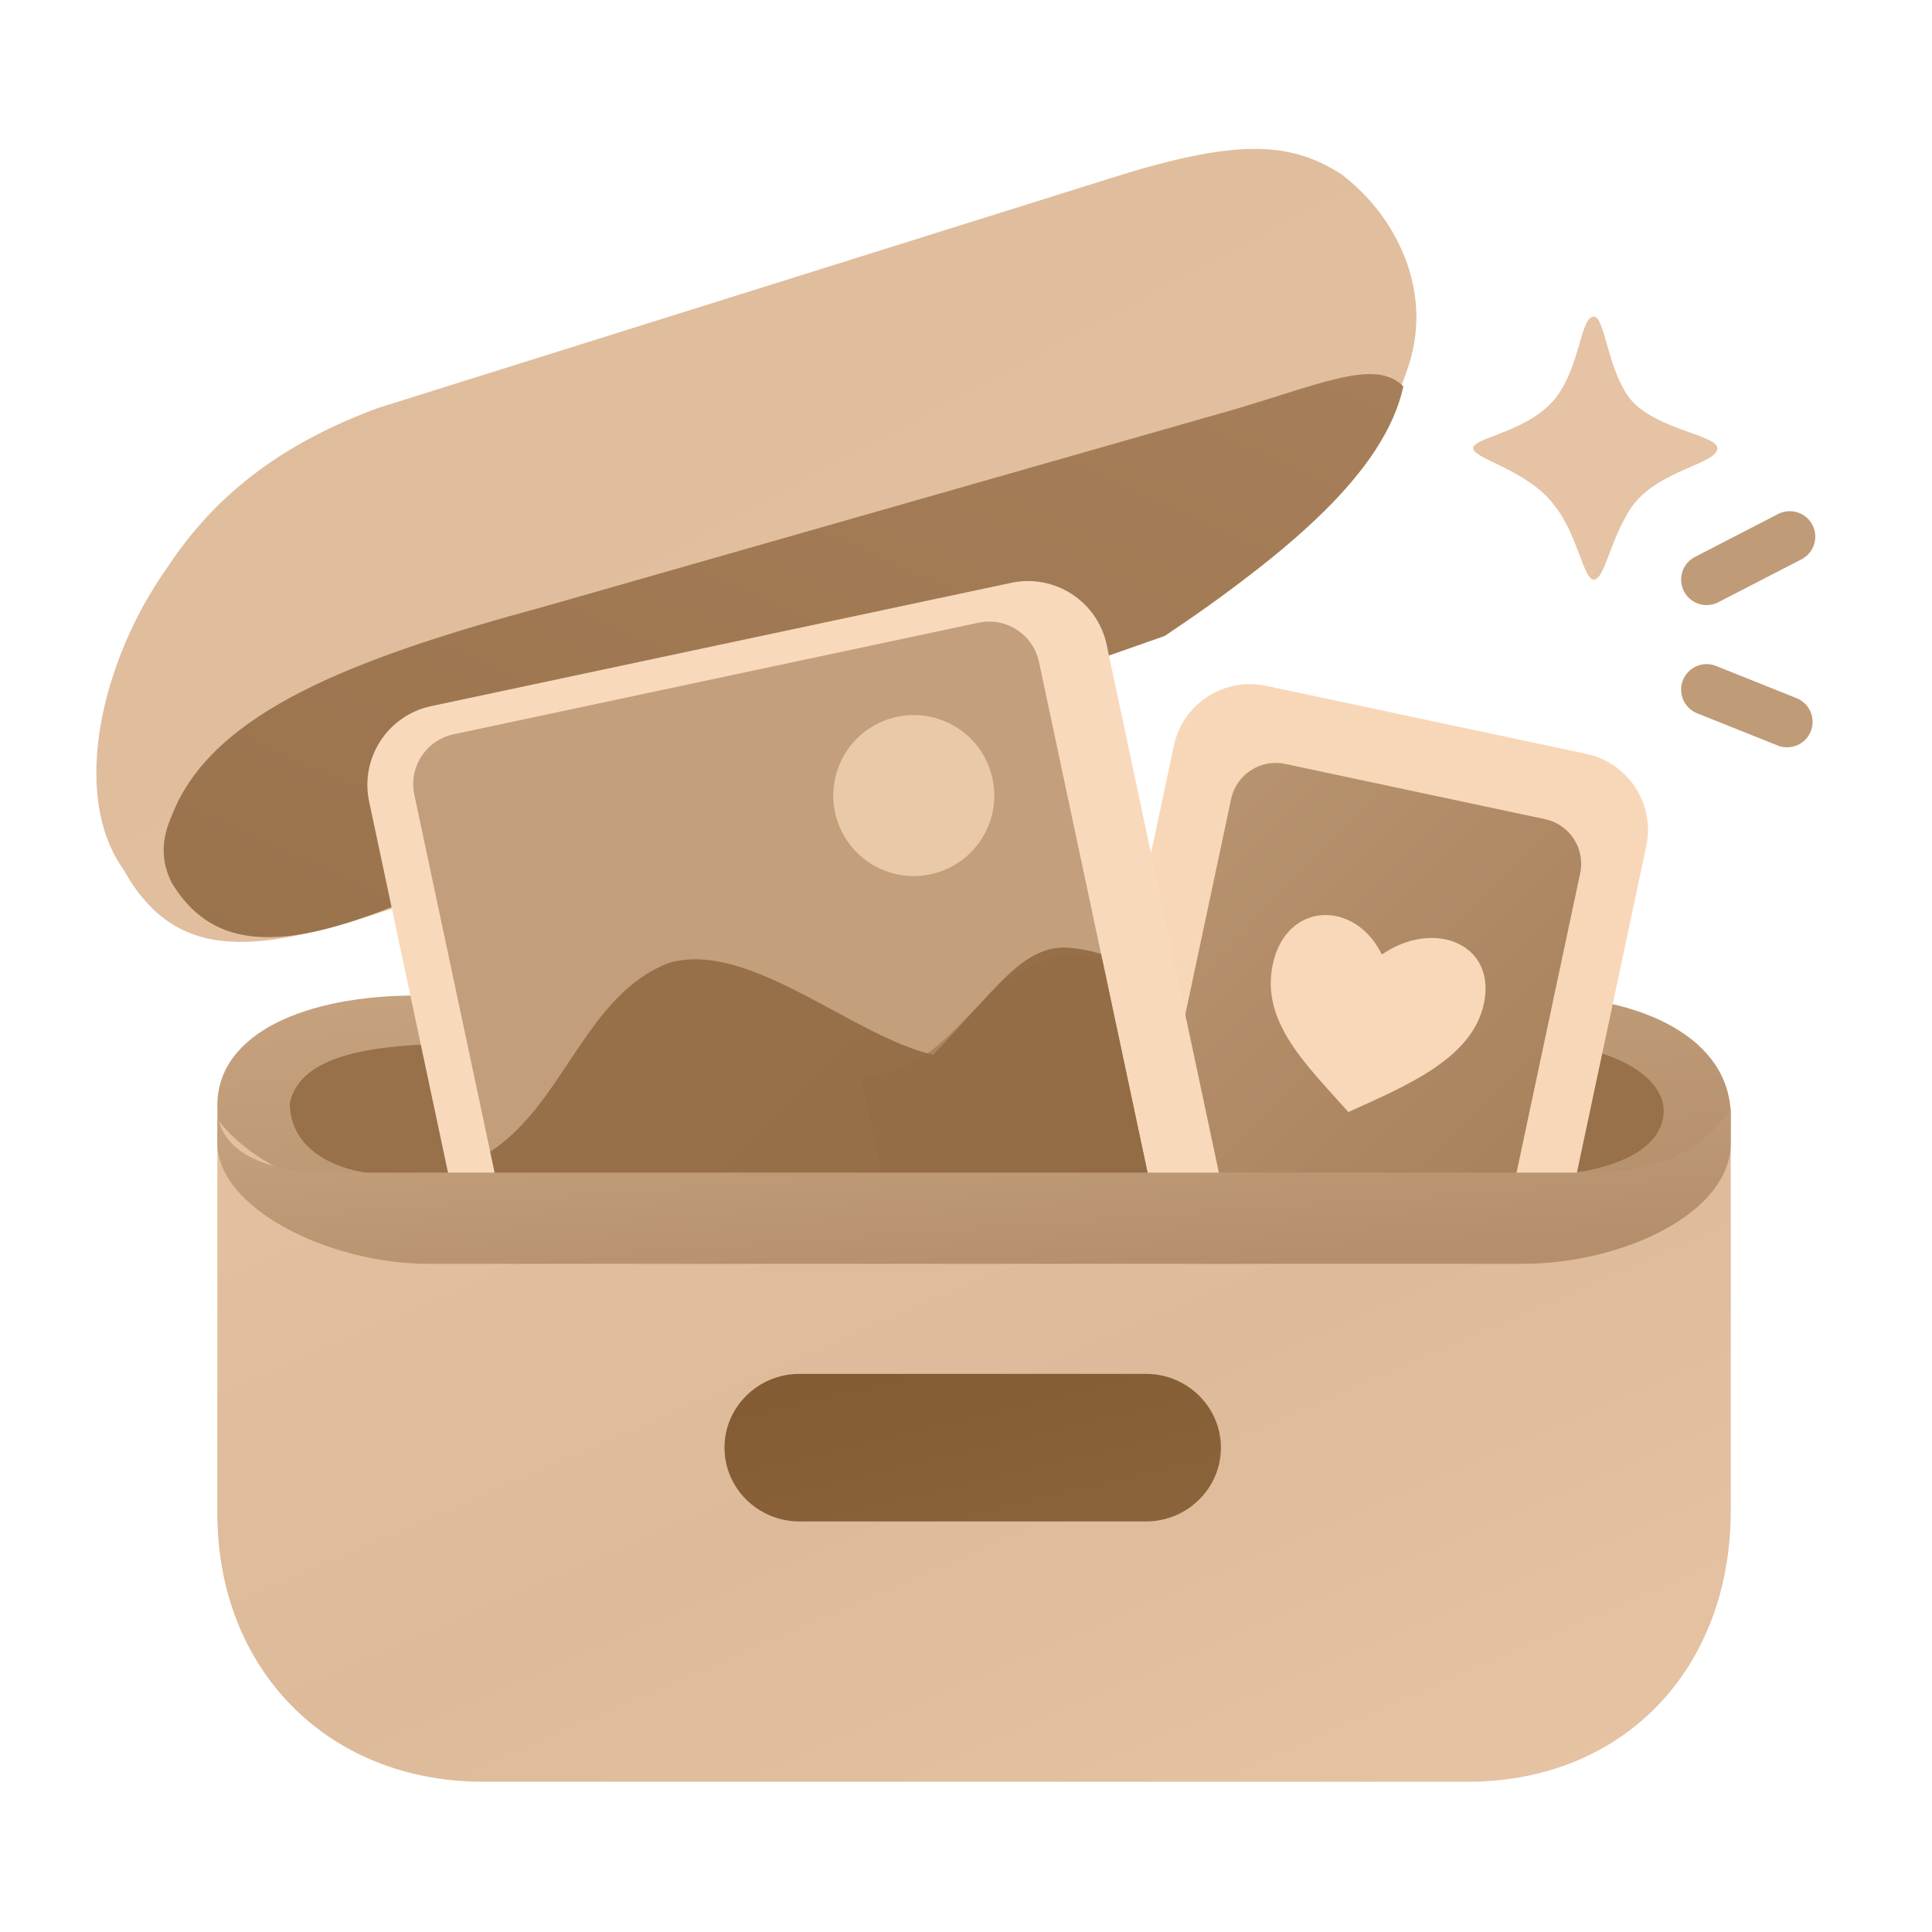
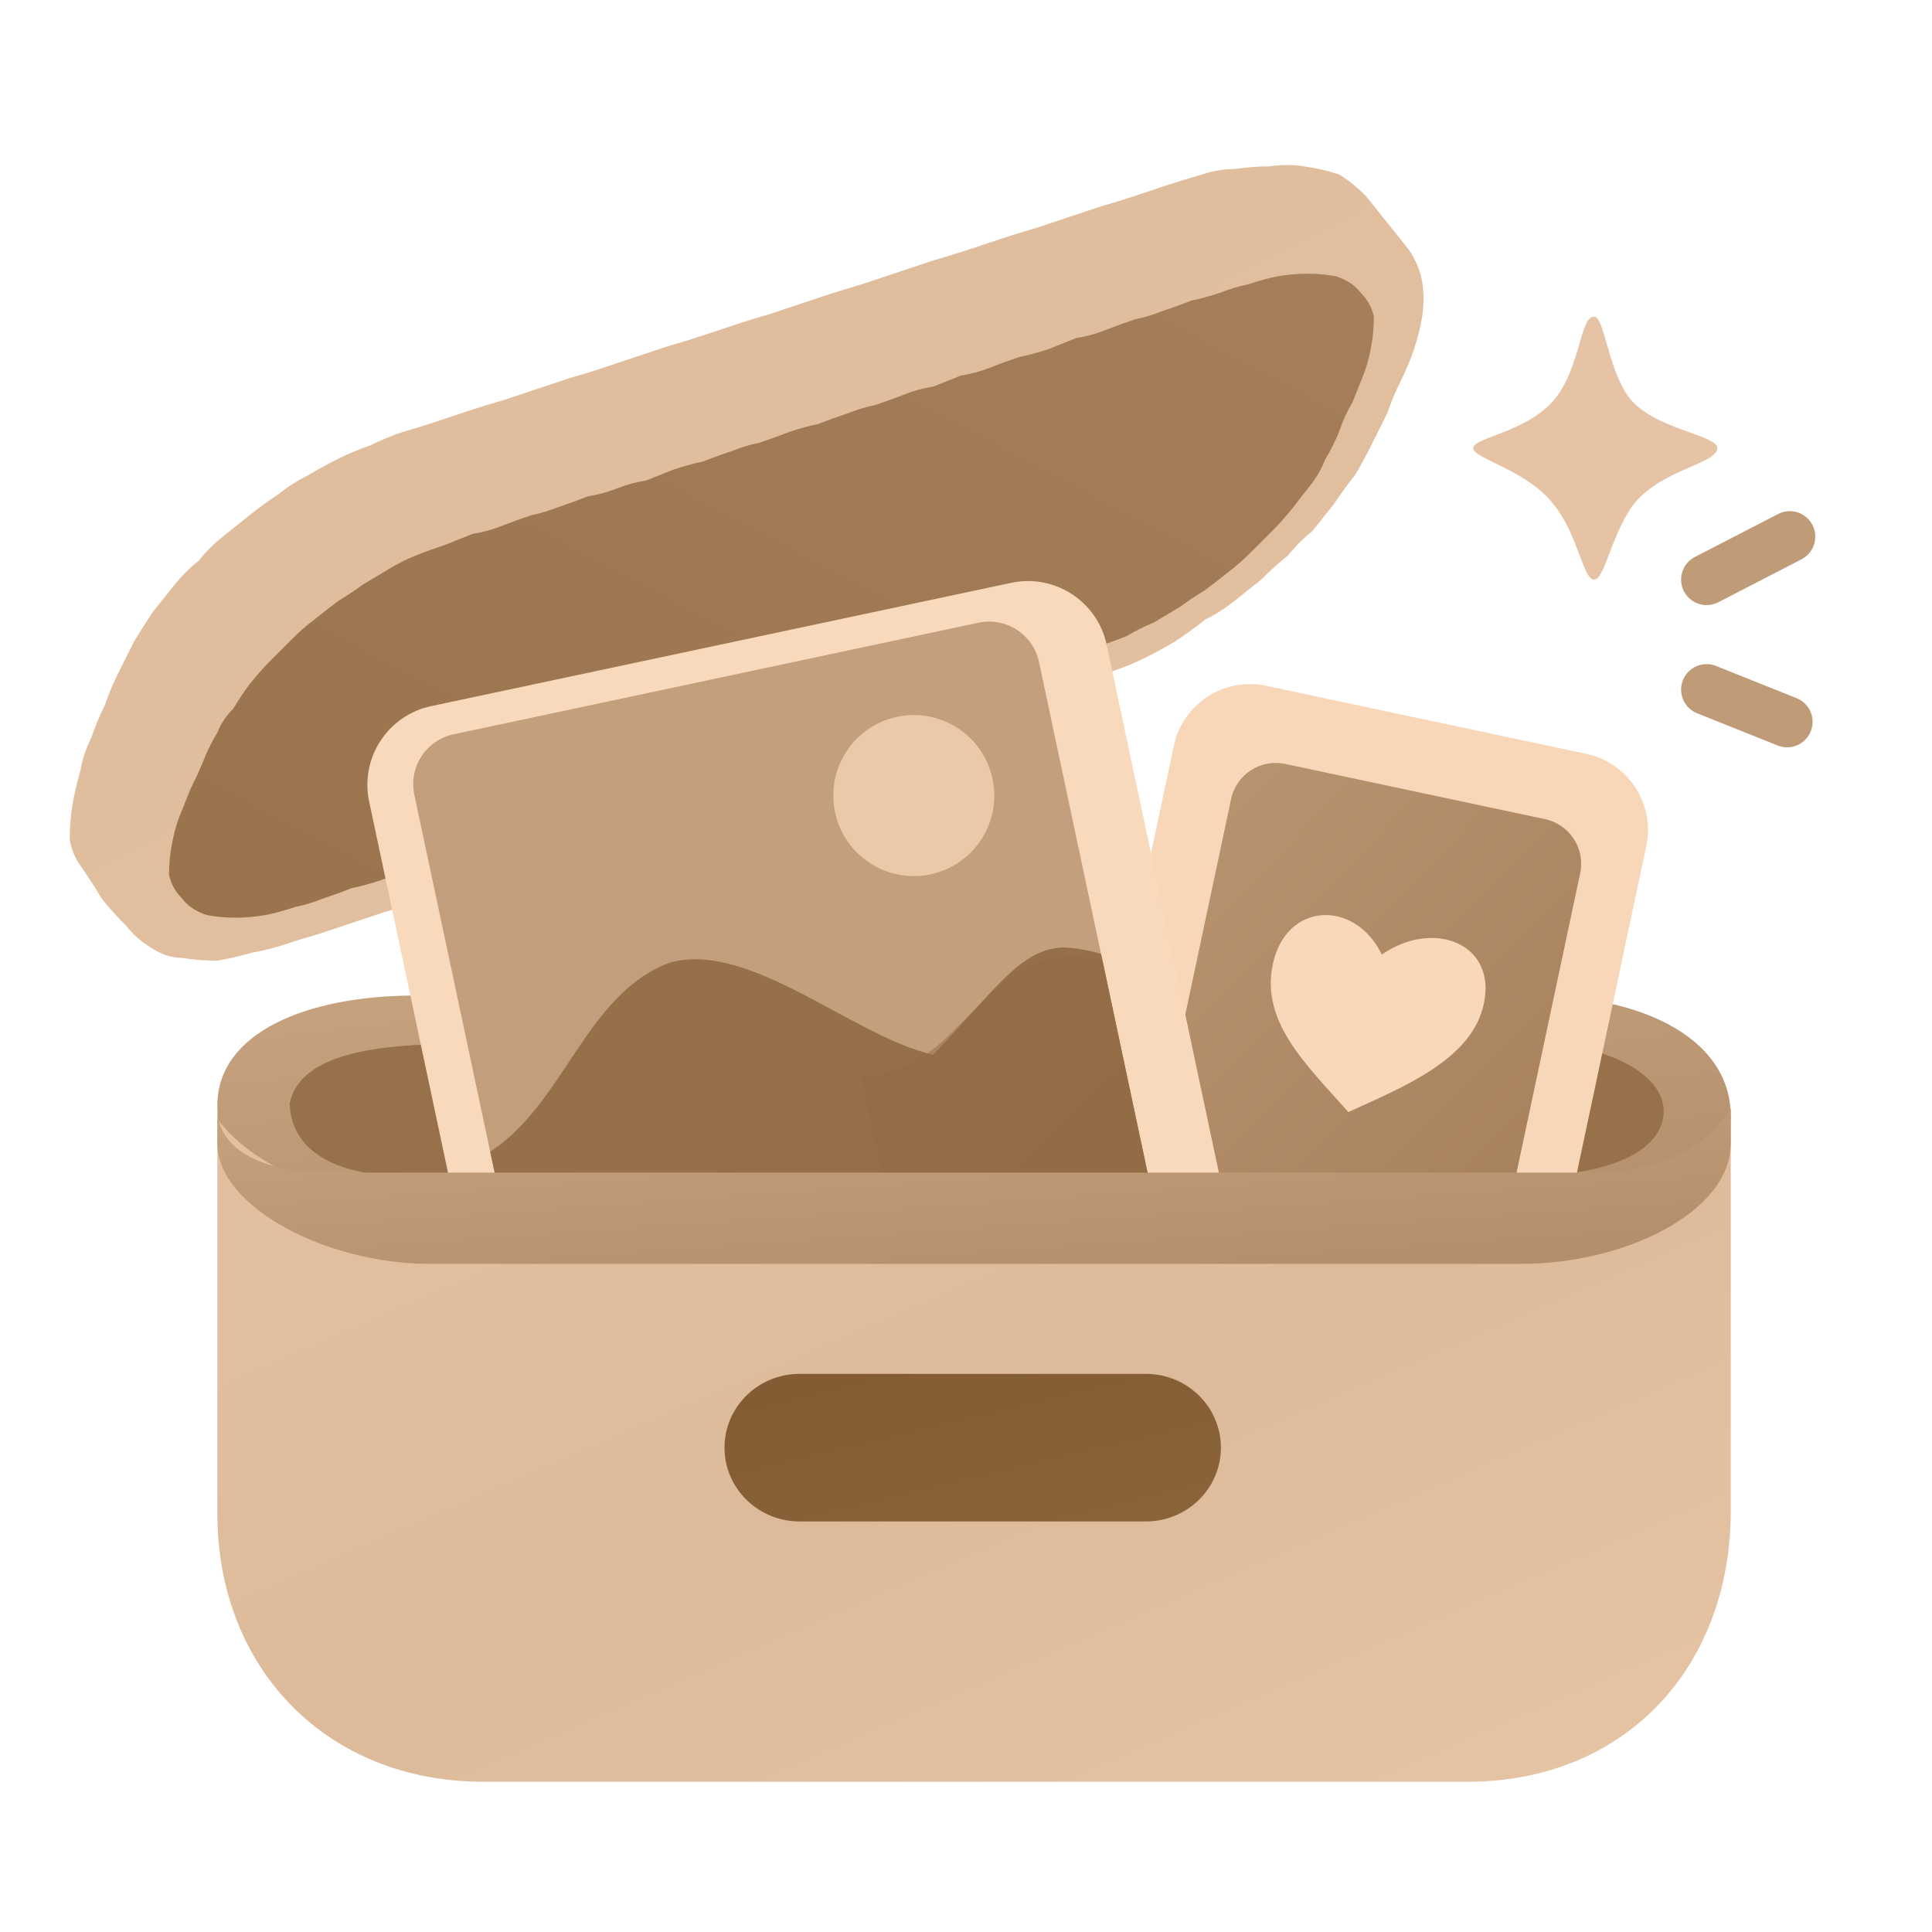
<svg xmlns="http://www.w3.org/2000/svg" viewBox="260 155 720 720" role="img" aria-label="Schuhkarton logo">
  <defs>
    <linearGradient id="sk-lidTop" x1="0" y1="0" x2="0.9" y2="1">
      <stop stop-color="#debc9b" />
      <stop offset="1" stop-color="#e3c0a0" />
    </linearGradient>
    <linearGradient id="sk-lidInside" x1="0" y1="1" x2="1" y2="0">
      <stop stop-color="#9a734d" />
      <stop offset="1" stop-color="#a67f5a" />
    </linearGradient>
    <linearGradient id="sk-rim" x1="0" y1="0" x2="0.7" y2="1">
      <stop stop-color="#c6a27f" />
      <stop offset="1" stop-color="#b58f6b" />
    </linearGradient>
    <linearGradient id="sk-box" x1="0" y1="0" x2="1" y2="1">
      <stop stop-color="#e2c0a0" />
      <stop offset="0.5" stop-color="#ddba9a" />
      <stop offset="1" stop-color="#e6c4a4" />
    </linearGradient>
    <linearGradient id="sk-slot" x1="0" y1="0" x2="0.8" y2="1">
      <stop stop-color="#835a31" />
      <stop offset="1" stop-color="#8b633b" />
    </linearGradient>
    <linearGradient id="sk-sky" x1="0" y1="1" x2="1" y2="0">
      <stop stop-color="#c29e7b" />
      <stop offset="1" stop-color="#c49f7d" />
    </linearGradient>
    <linearGradient id="sk-mountains" x1="0" y1="0" x2="1" y2="1">
      <stop stop-color="#98704a" />
      <stop offset="1" stop-color="#946d46" />
    </linearGradient>
    <linearGradient id="sk-heartBg" x1="0" y1="0" x2="1" y2="1">
      <stop stop-color="#b8936f" />
      <stop offset="1" stop-color="#a57e59" />
    </linearGradient>
    <clipPath id="sk-scene">
      <rect x="429" y="405" width="238" height="260" rx="19" />
    </clipPath>
    <clipPath id="sk-inbox">
      <rect x="260" y="155" width="720" height="640" />
    </clipPath>
  </defs>
  <g class="lid">
-     <path fill="url(#sk-lidTop)" d="M306 479C286 451 298 401 322 367C339 341 363 321 401 307L672 222C719 207 740 207 760 220C781 236 795 265 784 294C773 326 745 359 694 392L408 493C357 510 326 515 306 479Z" />
-     <path fill="url(#sk-lidInside)" d="M324 459C339 420 393 400 463 381L722 307C755 297 773 289 783 299C776 331 740 361 694 392L406 493C361 511 338 507 324 484C320 476 320 468 324 459Z" />
+     <path fill="url(#sk-lidTop)" d="M777 309Q774 315 771 321Q768 327 765 332Q761 337 757 343Q753 348 749 353Q744 357 740 362Q735 366 730 371Q725 375 720 379Q715 383 709 386Q704 390 698 394Q693 397 687 400Q681 403 675 405Q669 408 663 410Q657 412 651 414Q645 416 639 418Q632 421 626 423Q620 425 614 427Q608 429 601 431Q595 433 589 435Q583 437 577 439Q571 441 564 443Q558 445 552 447Q546 449 540 451Q533 453 527 455Q521 457 515 459Q509 461 502 463Q496 465 490 467Q484 469 478 471Q471 473 465 475Q459 477 453 479Q447 481 441 483Q434 485 428 487Q422 489 416 491Q410 493 403 495Q397 497 391 499Q385 501 379 503Q372 505 366 507Q360 509 354 510Q347 512 341 513Q334 513 328 512Q322 512 316 508Q311 505 307 500Q302 495 298 490Q295 485 291 479Q287 474 286 468Q286 461 287 455Q288 449 290 442Q291 436 294 430Q296 424 299 418Q301 412 304 406Q307 400 310 394Q313 389 317 383Q321 378 325 373Q329 368 334 364Q338 359 343 355Q348 351 353 347Q358 343 364 339Q369 335 375 332Q380 329 386 326Q392 323 398 321Q404 318 410 316Q417 314 423 312Q429 310 435 308Q441 306 448 304Q454 302 460 300Q466 298 472 296Q479 294 485 292Q491 290 497 288Q503 286 509 284Q516 282 522 280Q528 278 534 276Q540 274 547 272Q553 270 559 268Q565 266 571 264Q578 262 584 260Q590 258 596 256Q602 254 608 252Q615 250 621 248Q627 246 633 244Q639 242 646 240Q652 238 658 236Q664 234 670 232Q677 230 683 228Q689 226 695 224Q701 222 708 220Q714 218 720 218Q727 217 733 217Q740 216 746 217Q753 218 759 220Q764 223 769 228Q773 233 777 238Q781 243 785 248Q789 254 790 260Q791 266 790 273Q789 279 787 285Q785 291 782 297Q779 303 777 309Z" />
+     <path fill="url(#sk-lidInside)" d="M759 316Q757 321 754 326Q752 331 749 335Q745 340 742 344Q738 349 734 353Q730 357 726 361Q722 365 718 368Q713 372 709 375Q704 378 700 381Q695 384 690 387Q685 389 680 392Q675 394 669 396Q664 398 659 400Q653 401 648 403Q643 405 637 407Q632 408 627 410Q621 412 616 413Q610 415 605 417Q600 419 594 420Q589 422 584 424Q578 426 573 427Q568 429 562 431Q557 433 552 434Q546 436 541 438Q536 440 530 441Q525 443 519 445Q514 447 509 448Q503 450 498 452Q493 453 487 455Q482 457 477 459Q471 460 466 462Q461 464 455 466Q450 467 445 469Q439 471 434 473Q428 474 423 476Q418 478 412 480Q407 481 402 483Q396 485 391 486Q386 488 380 490Q375 492 370 493Q364 495 359 496Q353 497 348 497Q342 497 337 496Q331 494 328 490Q324 486 323 481Q323 475 324 470Q325 464 327 459Q329 454 331 449Q334 443 336 438Q338 433 341 428Q343 423 347 419Q350 414 353 410Q357 405 361 401Q365 397 369 393Q373 389 377 386Q382 382 386 379Q391 376 395 373Q400 370 405 367Q410 364 415 362Q420 360 426 358Q431 356 436 354Q442 353 447 351Q452 349 458 347Q463 346 468 344Q474 342 479 340Q485 339 490 337Q495 335 501 334Q506 332 511 330Q517 328 522 327Q527 325 533 323Q538 321 543 320Q549 318 554 316Q560 314 565 313Q570 311 576 309Q581 307 586 306Q592 304 597 302Q602 300 608 299Q613 297 618 295Q624 294 629 292Q634 290 640 288Q645 287 651 285Q656 283 661 281Q667 280 672 278Q677 276 683 274Q688 273 693 271Q699 269 704 267Q709 266 715 264Q720 262 725 261Q731 259 736 258Q742 257 747 257Q753 257 758 258Q764 260 767 264Q771 268 772 273Q772 279 771 284Q770 290 768 295Q766 300 764 305Q761 310 759 316Z" />
  </g>
  <path fill="url(#sk-rim)" d="M341 567C341 540 374 526 415 526H831C872 526 905 542 905 571C905 598 870 626 823 626H423C376 626 341 599 341 567Z" />
  <path fill="#98704a" d="M368 566C372 548 399 544 432 544H833C858 544 880 555 880 569C880 583 862 592 835 593H406C381 592 368 581 368 566Z" />
  <g clip-path="url(#sk-inbox)">
    <g class="p2">
      <g transform="rotate(12 771 515)">
        <rect x="682" y="421" width="180" height="255" rx="29" fill="#f8d7b9" />
        <rect x="707" y="448" width="133" height="208" rx="17" fill="url(#sk-heartBg)" />
        <path fill="#f9d8ba" d="M774 510C760 492 735 498 735 522C735 544 755 556 774 570C793 556 815 541 815 520C815 497 790 493 774 510Z" />
      </g>
    </g>
    <g class="p1">
      <g transform="rotate(-12 551 507)">
        <rect x="412" y="393" width="281" height="307" rx="30" fill="#f9d9bb" />
        <g clip-path="url(#sk-scene)">
          <rect x="429" y="405" width="238" height="260" rx="19" fill="url(#sk-sky)" />
          <circle cx="611" cy="463" r="30" fill="#eac9a9" />
          <path fill="url(#sk-mountains)" d="M429 560C460 548 476 510 509 505C540 503 570 546 598 559C626 540 638 527 654 530C681 537 696 564 712 572L712 678H429Z" />
          <path fill="#926a43" opacity="0.5" d="M570 561C604 568 619 532 651 533C678 535 699 564 712 576V678H570Z" />
        </g>
      </g>
    </g>
  </g>
  <path fill="url(#sk-box)" d="M341 572C356 592 388 603 419 603H827C862 603 891 589 905 572V718C905 777 865 819 807 819H440C382 819 341 777 341 719Z" />
  <path fill="url(#sk-rim)" d="M341 568C341 583 357 592 383 592H855C881 591 896 582 905 568V581C905 607 865 626 827 626H420C382 626 341 605 341 581Z" />
  <rect x="530" y="667" width="185" height="55" rx="28" fill="url(#sk-slot)" />
  <path class="star" fill="#e5c3a4" d="M854 273C858 273 859 292 867 303C876 315 900 317 900 322C900 328 878 330 868 344C860 356 858 371 854 371C850 371 848 354 839 343C829 330 809 326 809 322C809 318 830 316 840 303C849 291 849 273 854 273Z" />
  <path class="rays" d="M896 371L927 355M896 412L926 424" fill="none" stroke="#c09b78" stroke-width="19" stroke-linecap="round" />
</svg>
